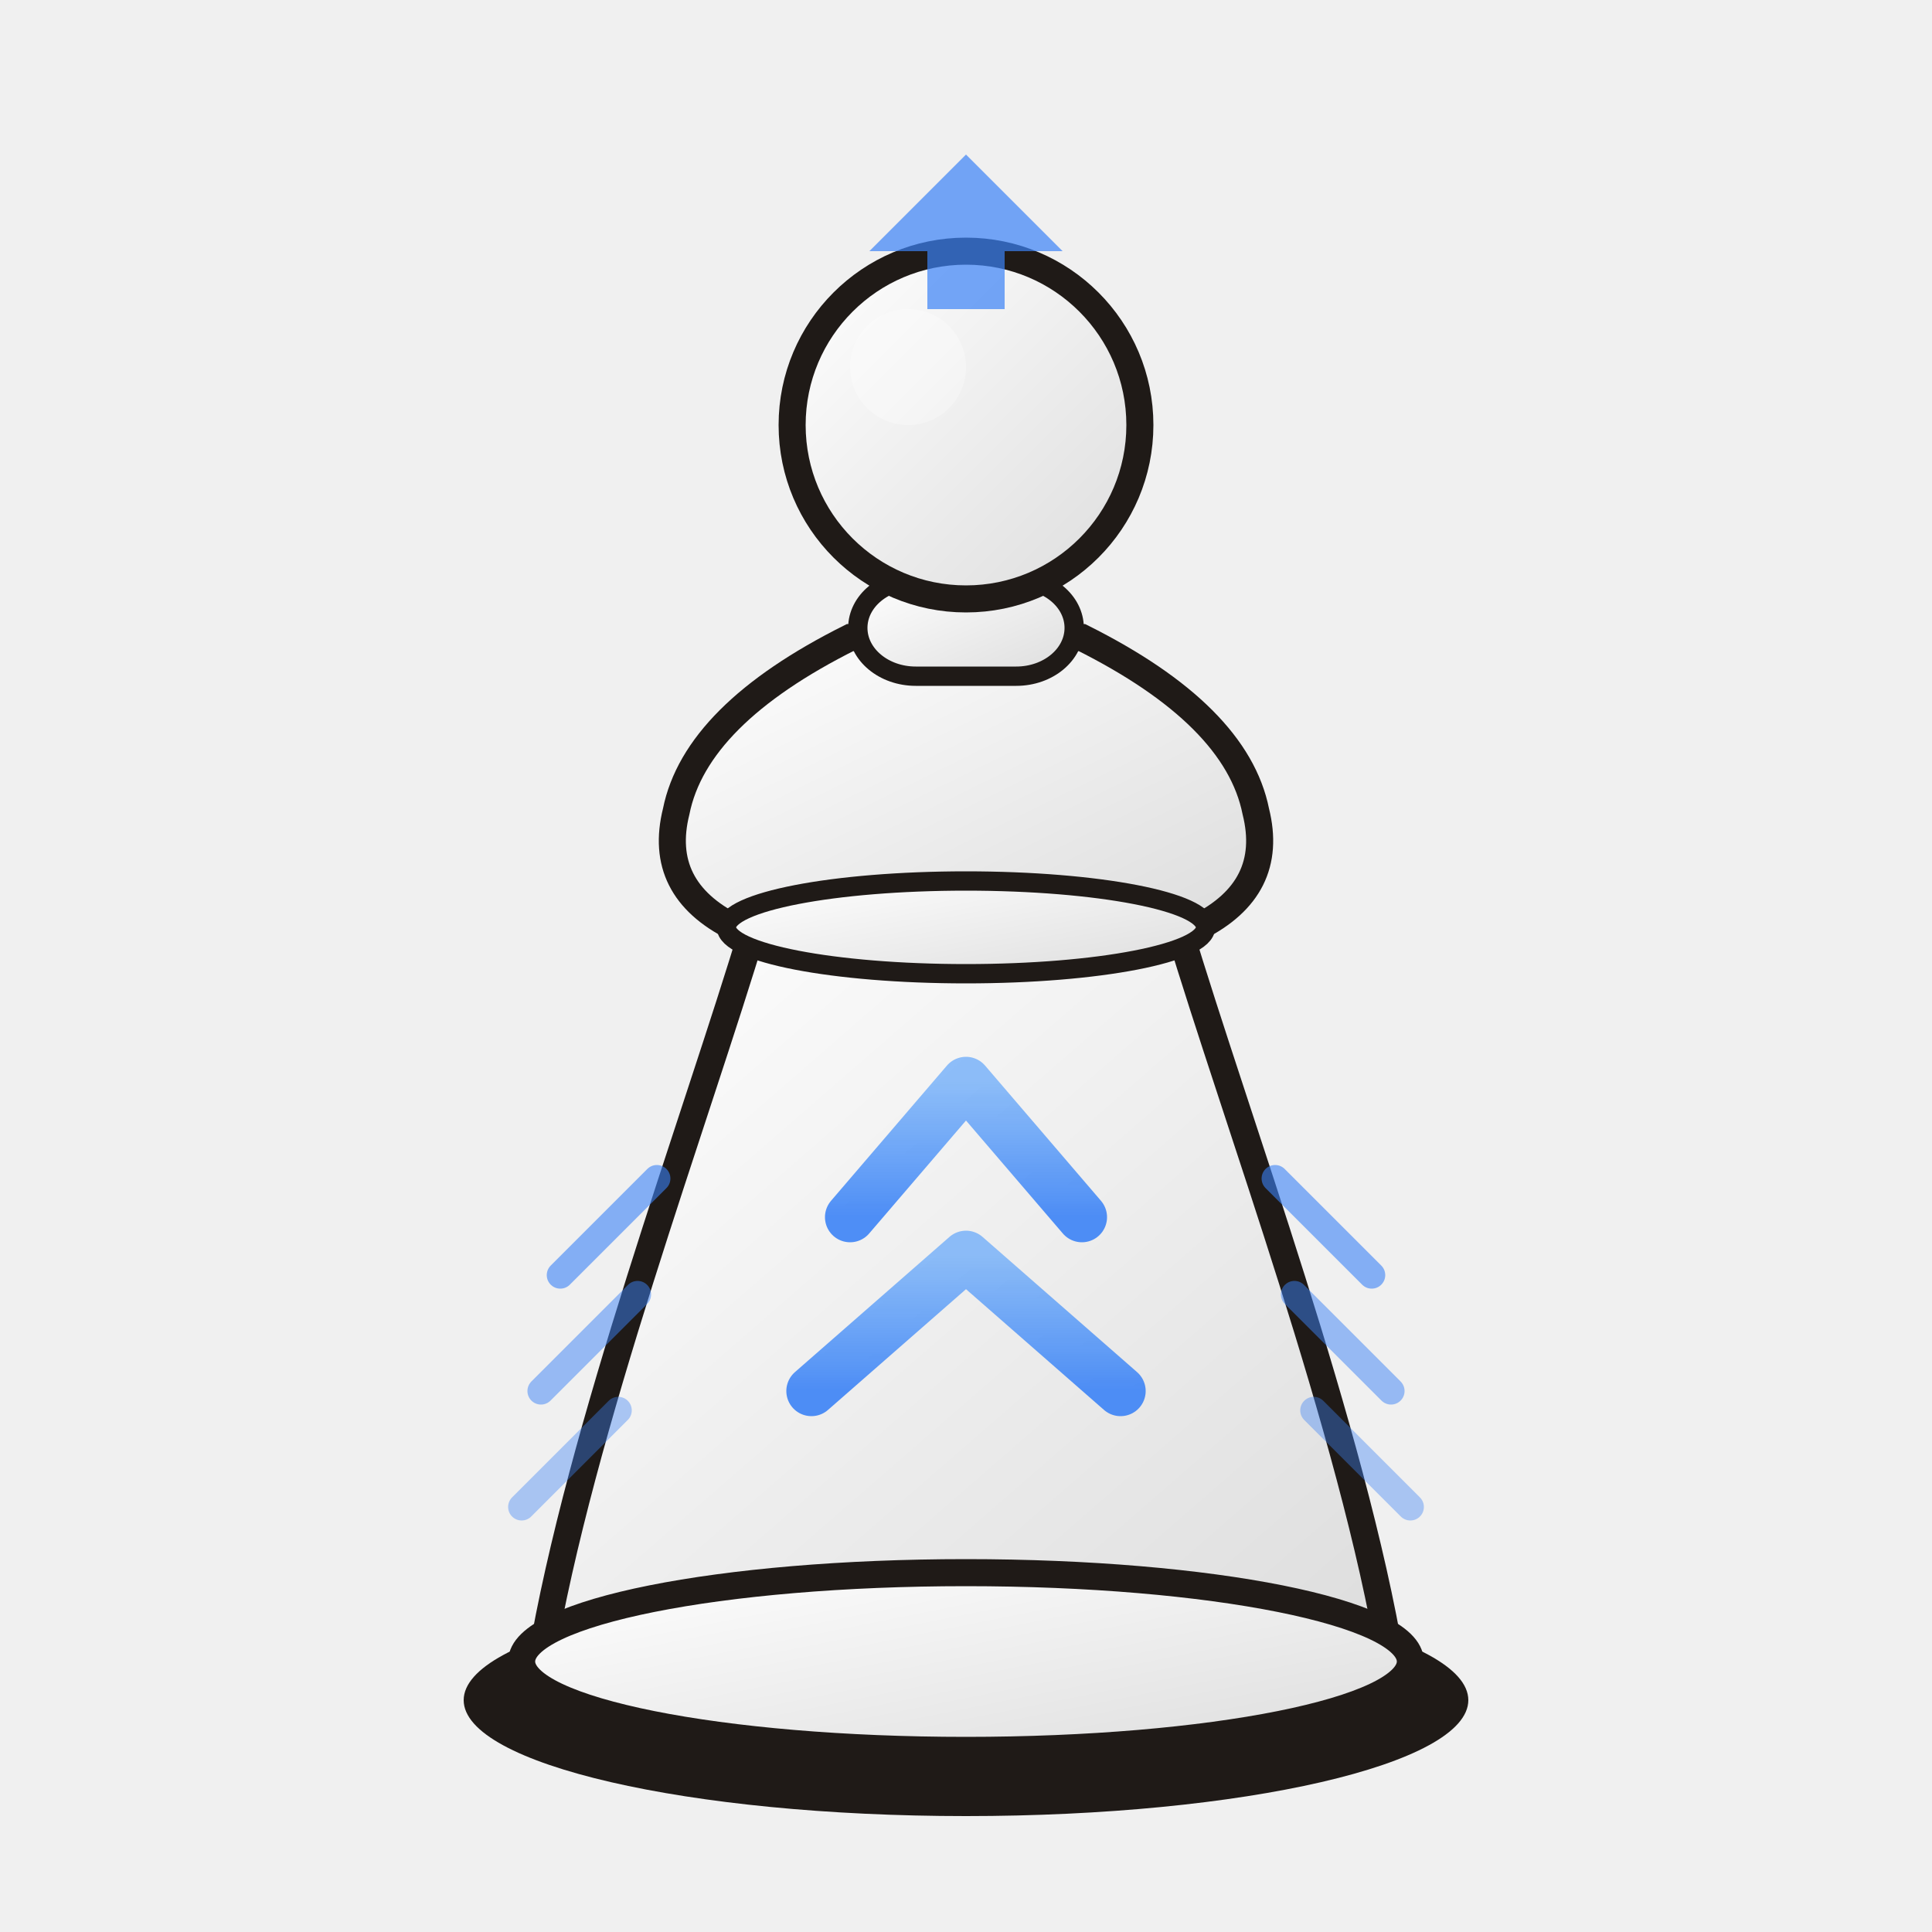
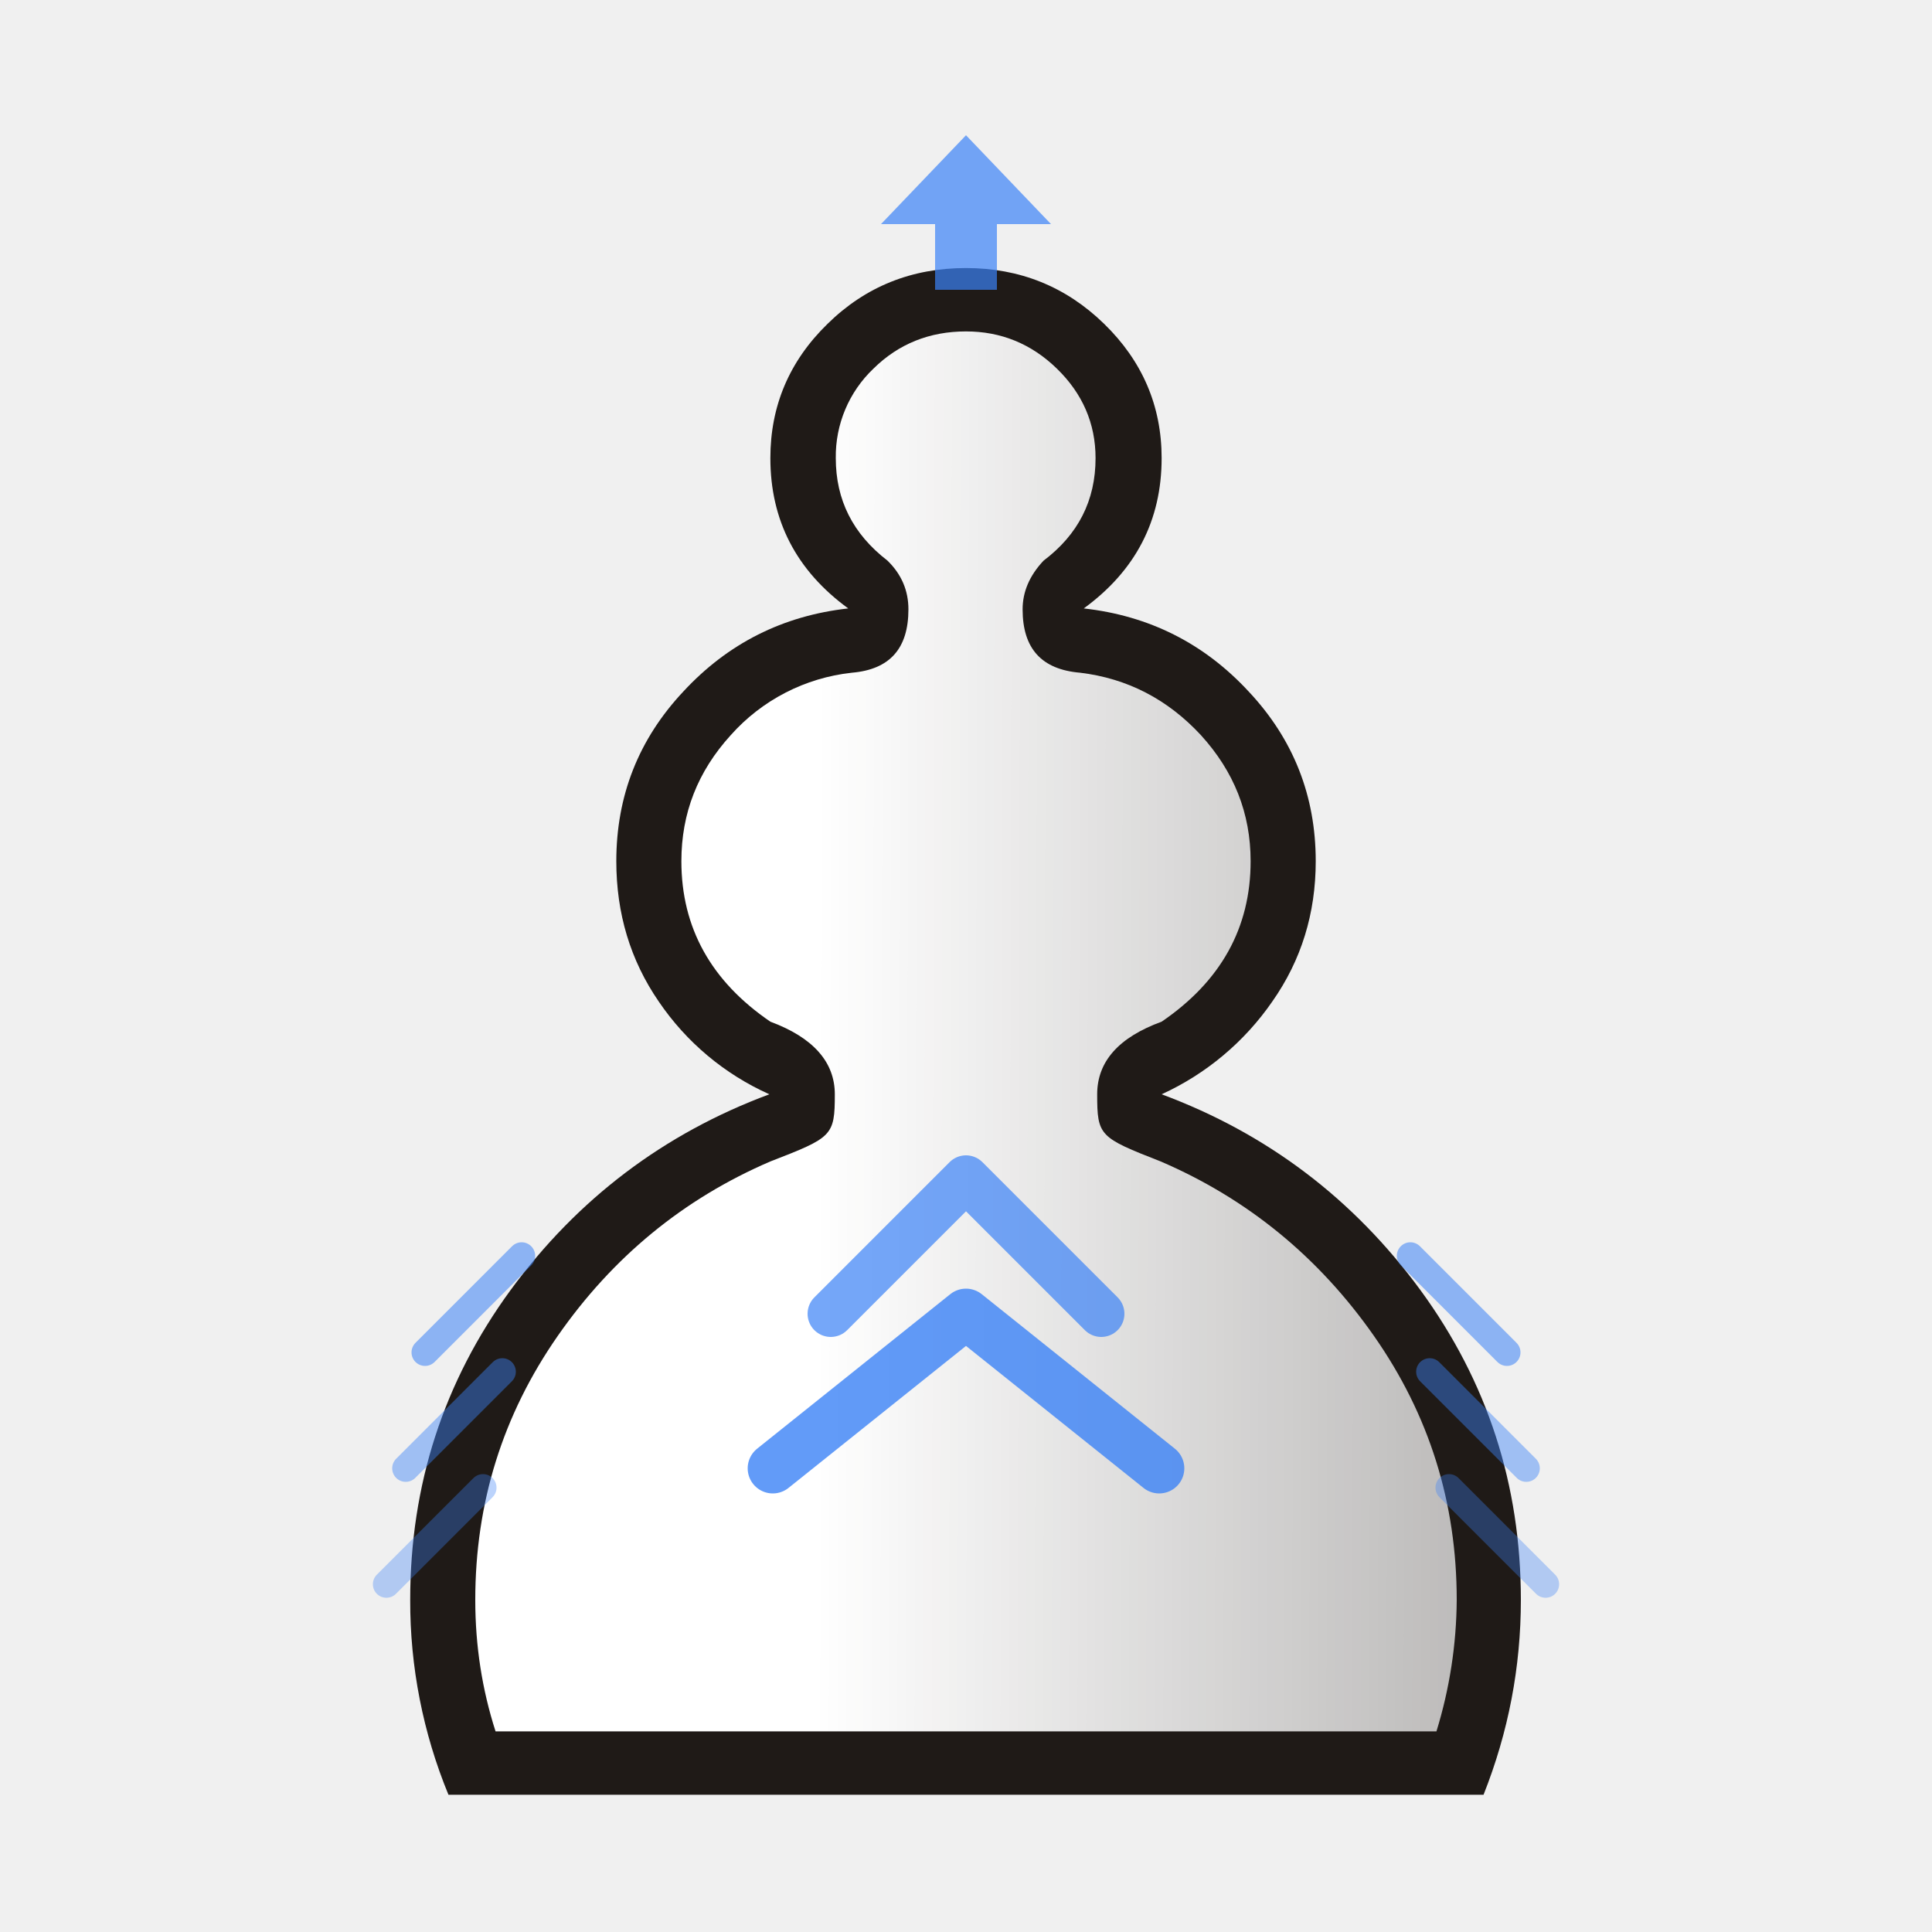
<svg xmlns="http://www.w3.org/2000/svg" viewBox="0 0 50 50" width="177.17" height="177.17">
  <defs>
-     <linearGradient id="wPC-b" x1="0" y1="0" x2="1" y2="1">
+     <linearGradient id="wPC-a" gradientTransform="matrix(1 0 0 .97324 0 1.243)" gradientUnits="userSpaceOnUse" x1="21.13" x2="77.764" y1="37.346" y2="37.469">
      <stop offset="0" stop-color="#fff" />
-       <stop offset="1" stop-color="#ddd" />
-     </linearGradient>
-     <linearGradient id="wPC-c" x1="0.5" y1="1" x2="0.5" y2="0">
-       <stop offset="0" stop-color="#3b82f6" stop-opacity="0.9" />
-       <stop offset="1" stop-color="#60a5fa" stop-opacity="0.7" />
+       <stop offset="1" stop-color="#fff" stop-opacity="0" />
    </linearGradient>
  </defs>
-   <ellipse cx="25" cy="44" rx="13" ry="3" fill="#1f1a17" />
-   <path d="M19.5 24 C18 29 15 37 14 43 L36 43 C35 37 32 29 30.5 24 Z" fill="url(#wPC-b)" stroke="#1f1a17" stroke-width="0.7" />
-   <ellipse cx="25" cy="43" rx="11.5" ry="2.3" fill="url(#wPC-b)" stroke="#1f1a17" stroke-width="0.7" />
-   <path d="M22 16.5 Q18 18.5 17.5 21 Q17 23 19 24 L31 24 Q33 23 32.5 21 Q32 18.5 28 16.5 Z" fill="url(#wPC-b)" stroke="#1f1a17" stroke-width="0.7" />
-   <ellipse cx="25" cy="24" rx="6.2" ry="1.2" fill="url(#wPC-b)" stroke="#1f1a17" stroke-width="0.5" />
-   <rect x="22.2" y="15" width="5.6" height="2.5" rx="1.5" fill="url(#wPC-b)" stroke="#1f1a17" stroke-width="0.5" />
-   <circle cx="25" cy="11" r="4.5" fill="url(#wPC-b)" stroke="#1f1a17" stroke-width="0.7" />
-   <circle cx="23.5" cy="9.5" r="1.5" fill="#fff" opacity="0.3" />
-   <path d="M21 36 L25 32.5 L29 36" fill="none" stroke="url(#wPC-c)" stroke-width="1.3" stroke-linecap="round" stroke-linejoin="round" />
-   <path d="M22 31.5 L25 28 L28 31.5" fill="none" stroke="url(#wPC-c)" stroke-width="1.3" stroke-linecap="round" stroke-linejoin="round" />
-   <line x1="14.5" y1="33" x2="17" y2="30.5" stroke="#3b82f6" stroke-width="0.7" stroke-linecap="round" opacity="0.6" />
-   <line x1="14" y1="36" x2="16.5" y2="33.5" stroke="#3b82f6" stroke-width="0.7" stroke-linecap="round" opacity="0.5" />
-   <line x1="13.5" y1="39" x2="16" y2="36.5" stroke="#3b82f6" stroke-width="0.7" stroke-linecap="round" opacity="0.4" />
-   <line x1="35.5" y1="33" x2="33" y2="30.5" stroke="#3b82f6" stroke-width="0.7" stroke-linecap="round" opacity="0.6" />
-   <line x1="36" y1="36" x2="33.5" y2="33.5" stroke="#3b82f6" stroke-width="0.7" stroke-linecap="round" opacity="0.5" />
-   <line x1="36.5" y1="39" x2="34" y2="36.5" stroke="#3b82f6" stroke-width="0.7" stroke-linecap="round" opacity="0.4" />
-   <path d="M25 4 L27.5 6.5 L26 6.5 L26 8 L24 8 L24 6.5 L22.5 6.5 Z" fill="#3b82f6" opacity="0.7" />
+   <path d="M25 46.448H11.606a13.139 13.139 0 0 1-.99-5.043c0-2.975.863-5.644 2.598-8.018 1.736-2.365 3.971-4.054 6.697-5.067a6.824 6.824 0 0 1-2.861-2.398c-.737-1.071-1.1-2.283-1.1-3.634 0-1.69.575-3.156 1.735-4.392 1.151-1.244 2.574-1.961 4.267-2.15-1.346-.981-2.015-2.283-2.015-3.89 0-1.351.491-2.513 1.482-3.477.982-.964 2.176-1.442 3.581-1.442 1.389 0 2.582.478 3.573 1.442.99.964 1.49 2.126 1.49 3.477 0 1.607-.669 2.909-2.015 3.89 1.693.189 3.116.906 4.267 2.15 1.16 1.236 1.736 2.703 1.736 4.392 0 1.351-.373 2.563-1.126 3.634a7.036 7.036 0 0 1-2.862 2.398c2.726 1.013 4.962 2.702 6.697 5.067 1.736 2.374 2.6 5.043 2.6 8.018 0 1.739-.322 3.42-.966 5.043z" fill="#1f1a17" />
+   <path d="M25 44.808h12.175a11.79 11.79 0 0 0 .525-3.403c0-2.513-.711-4.787-2.142-6.831-1.43-2.044-3.277-3.552-5.52-4.516-1.584-.62-1.643-.659-1.643-1.738 0-.849.559-1.475 1.668-1.879 1.533-1.046 2.303-2.43 2.303-4.153 0-1.244-.432-2.324-1.287-3.263-.864-.931-1.905-1.467-3.124-1.615-1-.083-1.49-.626-1.49-1.64 0-.453.178-.873.542-1.26.897-.676 1.346-1.558 1.346-2.654 0-.898-.339-1.673-1-2.315-.66-.643-1.447-.964-2.353-.964-.94 0-1.744.32-2.396.964a3.136 3.136 0 0 0-.974 2.315c0 1.08.44 1.961 1.338 2.653.364.355.542.775.542 1.261 0 1.014-.483 1.557-1.465 1.64a4.9 4.9 0 0 0-3.133 1.615c-.855.94-1.278 2.019-1.278 3.263 0 1.722.77 3.107 2.303 4.153 1.11.412 1.668 1.046 1.668 1.879 0 1.08-.068 1.118-1.668 1.738-2.244.964-4.081 2.472-5.503 4.516-1.423 2.044-2.134 4.318-2.134 6.831 0 1.195.178 2.324.525 3.403z" fill="url(#wPC-a)" />
+   <path d="M20 38 L25 34 L30 38" fill="none" stroke="#3b82f6" stroke-width="1.3" stroke-linecap="round" stroke-linejoin="round" opacity="0.8" />
+   <path d="M21.5 34 L25 30.5 L28.5 34" fill="none" stroke="#3b82f6" stroke-width="1.2" stroke-linecap="round" stroke-linejoin="round" opacity="0.7" />
+   <line x1="11" y1="35" x2="13.5" y2="32.5" stroke="#3b82f6" stroke-width="0.7" stroke-linecap="round" opacity="0.55" />
+   <line x1="10.5" y1="38" x2="13" y2="35.5" stroke="#3b82f6" stroke-width="0.7" stroke-linecap="round" opacity="0.45" />
+   <line x1="10" y1="41" x2="12.5" y2="38.5" stroke="#3b82f6" stroke-width="0.7" stroke-linecap="round" opacity="0.35" />
+   <line x1="39" y1="35" x2="36.5" y2="32.5" stroke="#3b82f6" stroke-width="0.7" stroke-linecap="round" opacity="0.55" />
+   <line x1="39.5" y1="38" x2="37" y2="35.5" stroke="#3b82f6" stroke-width="0.7" stroke-linecap="round" opacity="0.45" />
+   <line x1="40" y1="41" x2="37.5" y2="38.5" stroke="#3b82f6" stroke-width="0.7" stroke-linecap="round" opacity="0.35" />
+   <path d="M25 3.5 L27.2 5.8 L25.8 5.8 L25.8 7.5 L24.2 7.5 L24.2 5.8 L22.8 5.8 Z" fill="#3b82f6" opacity="0.7" />
</svg>
